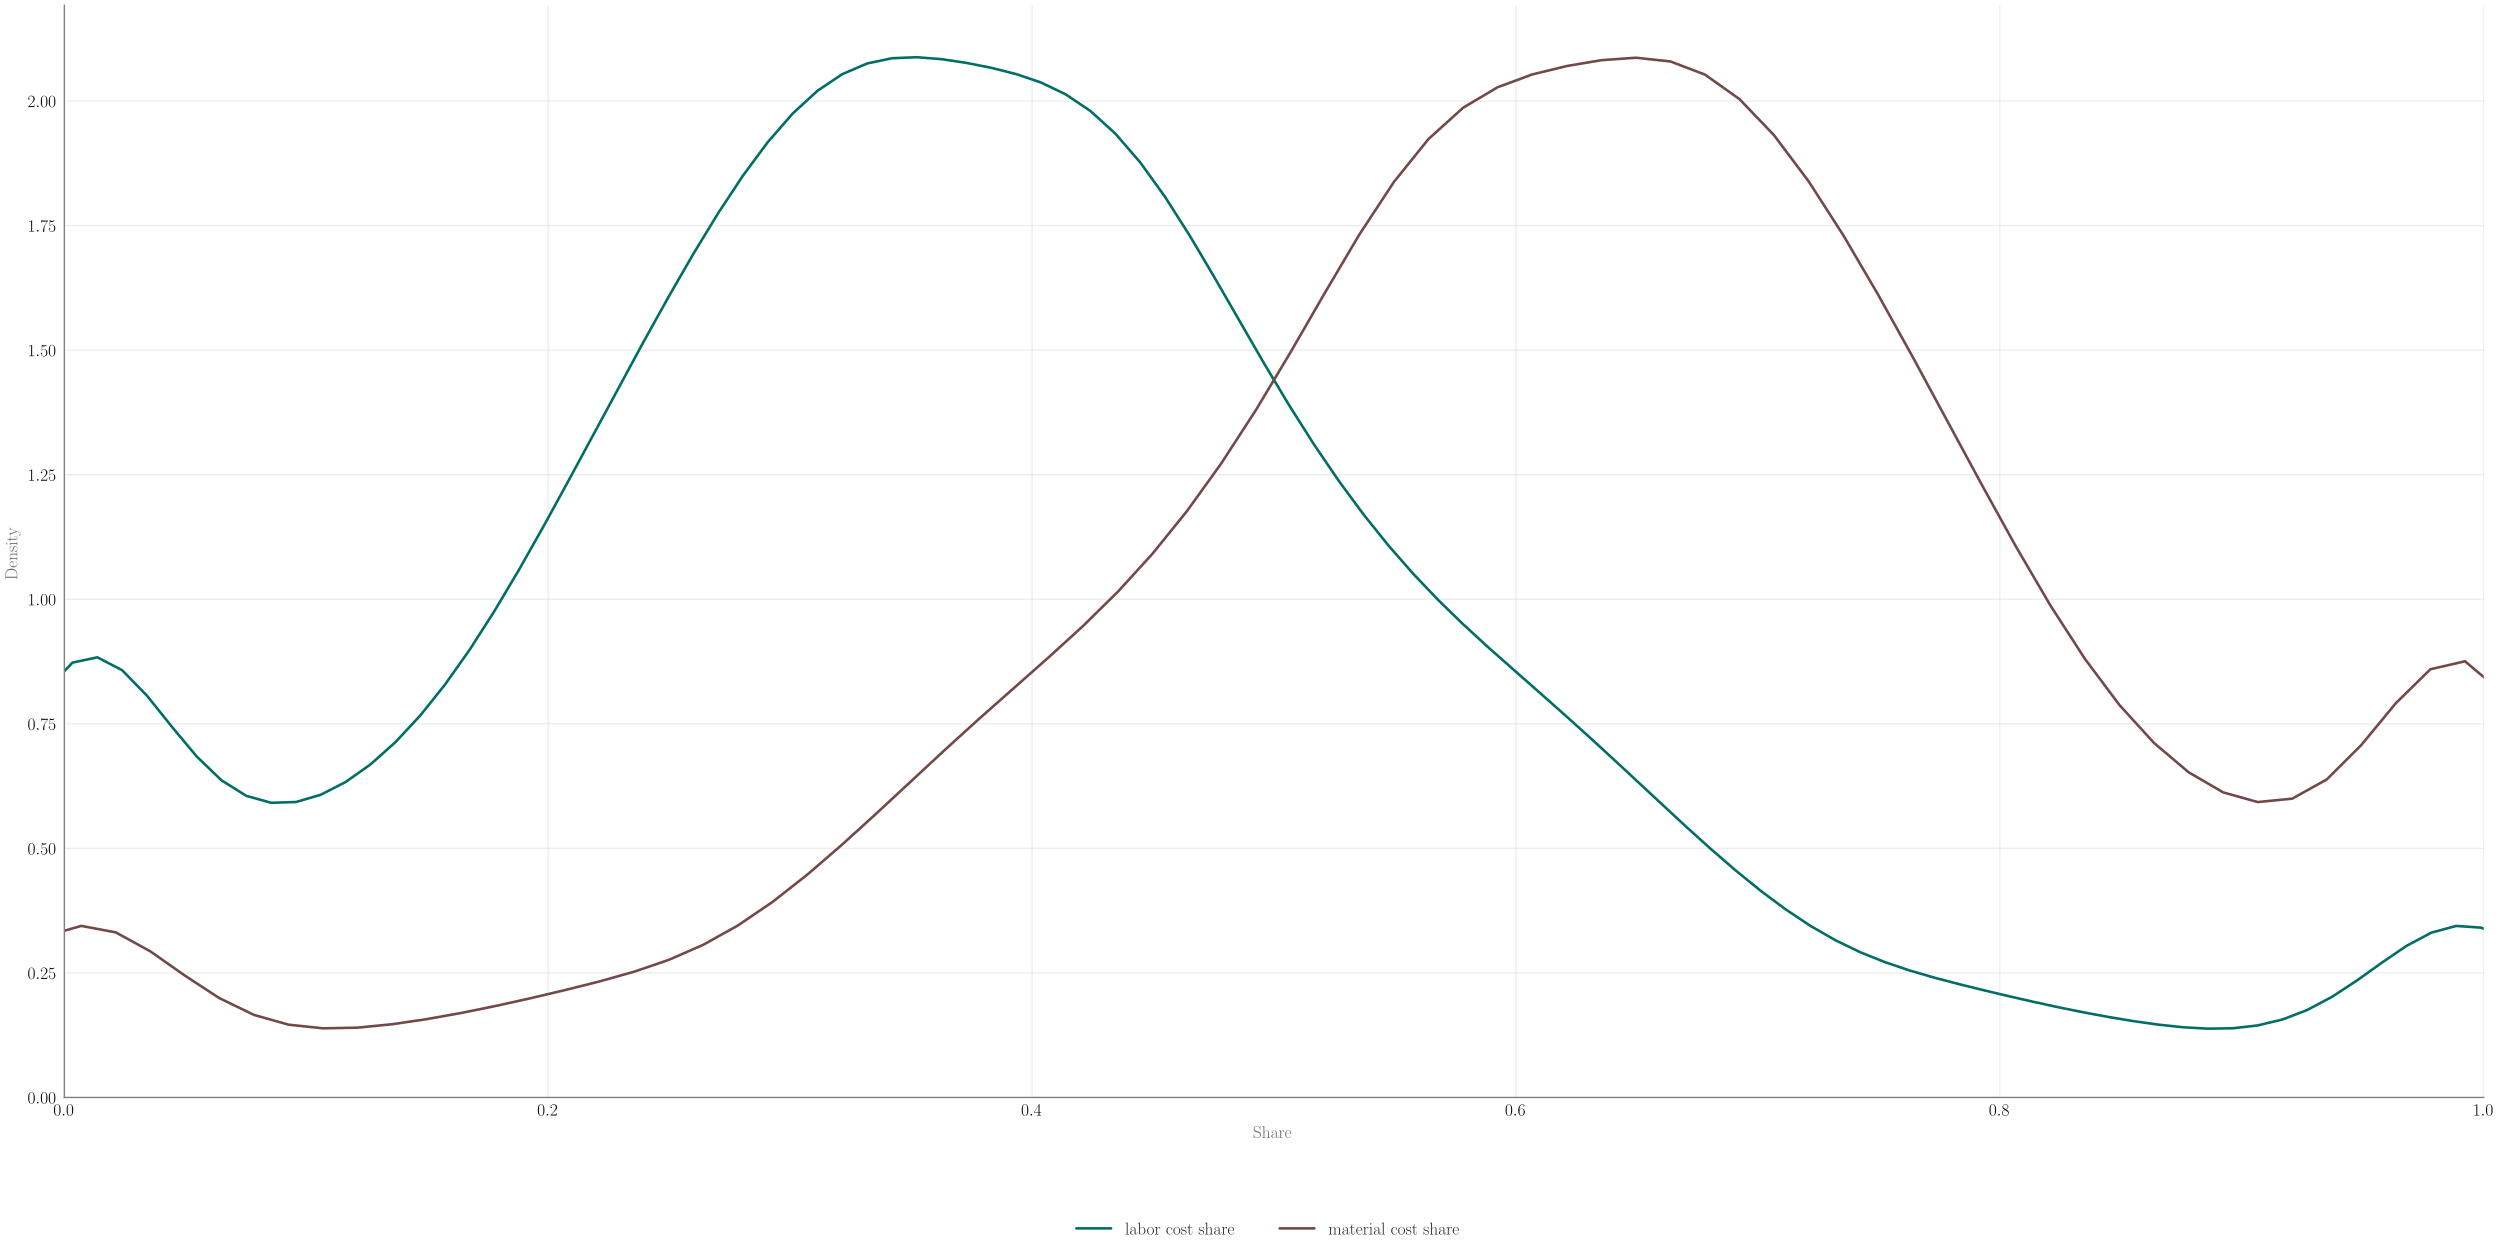
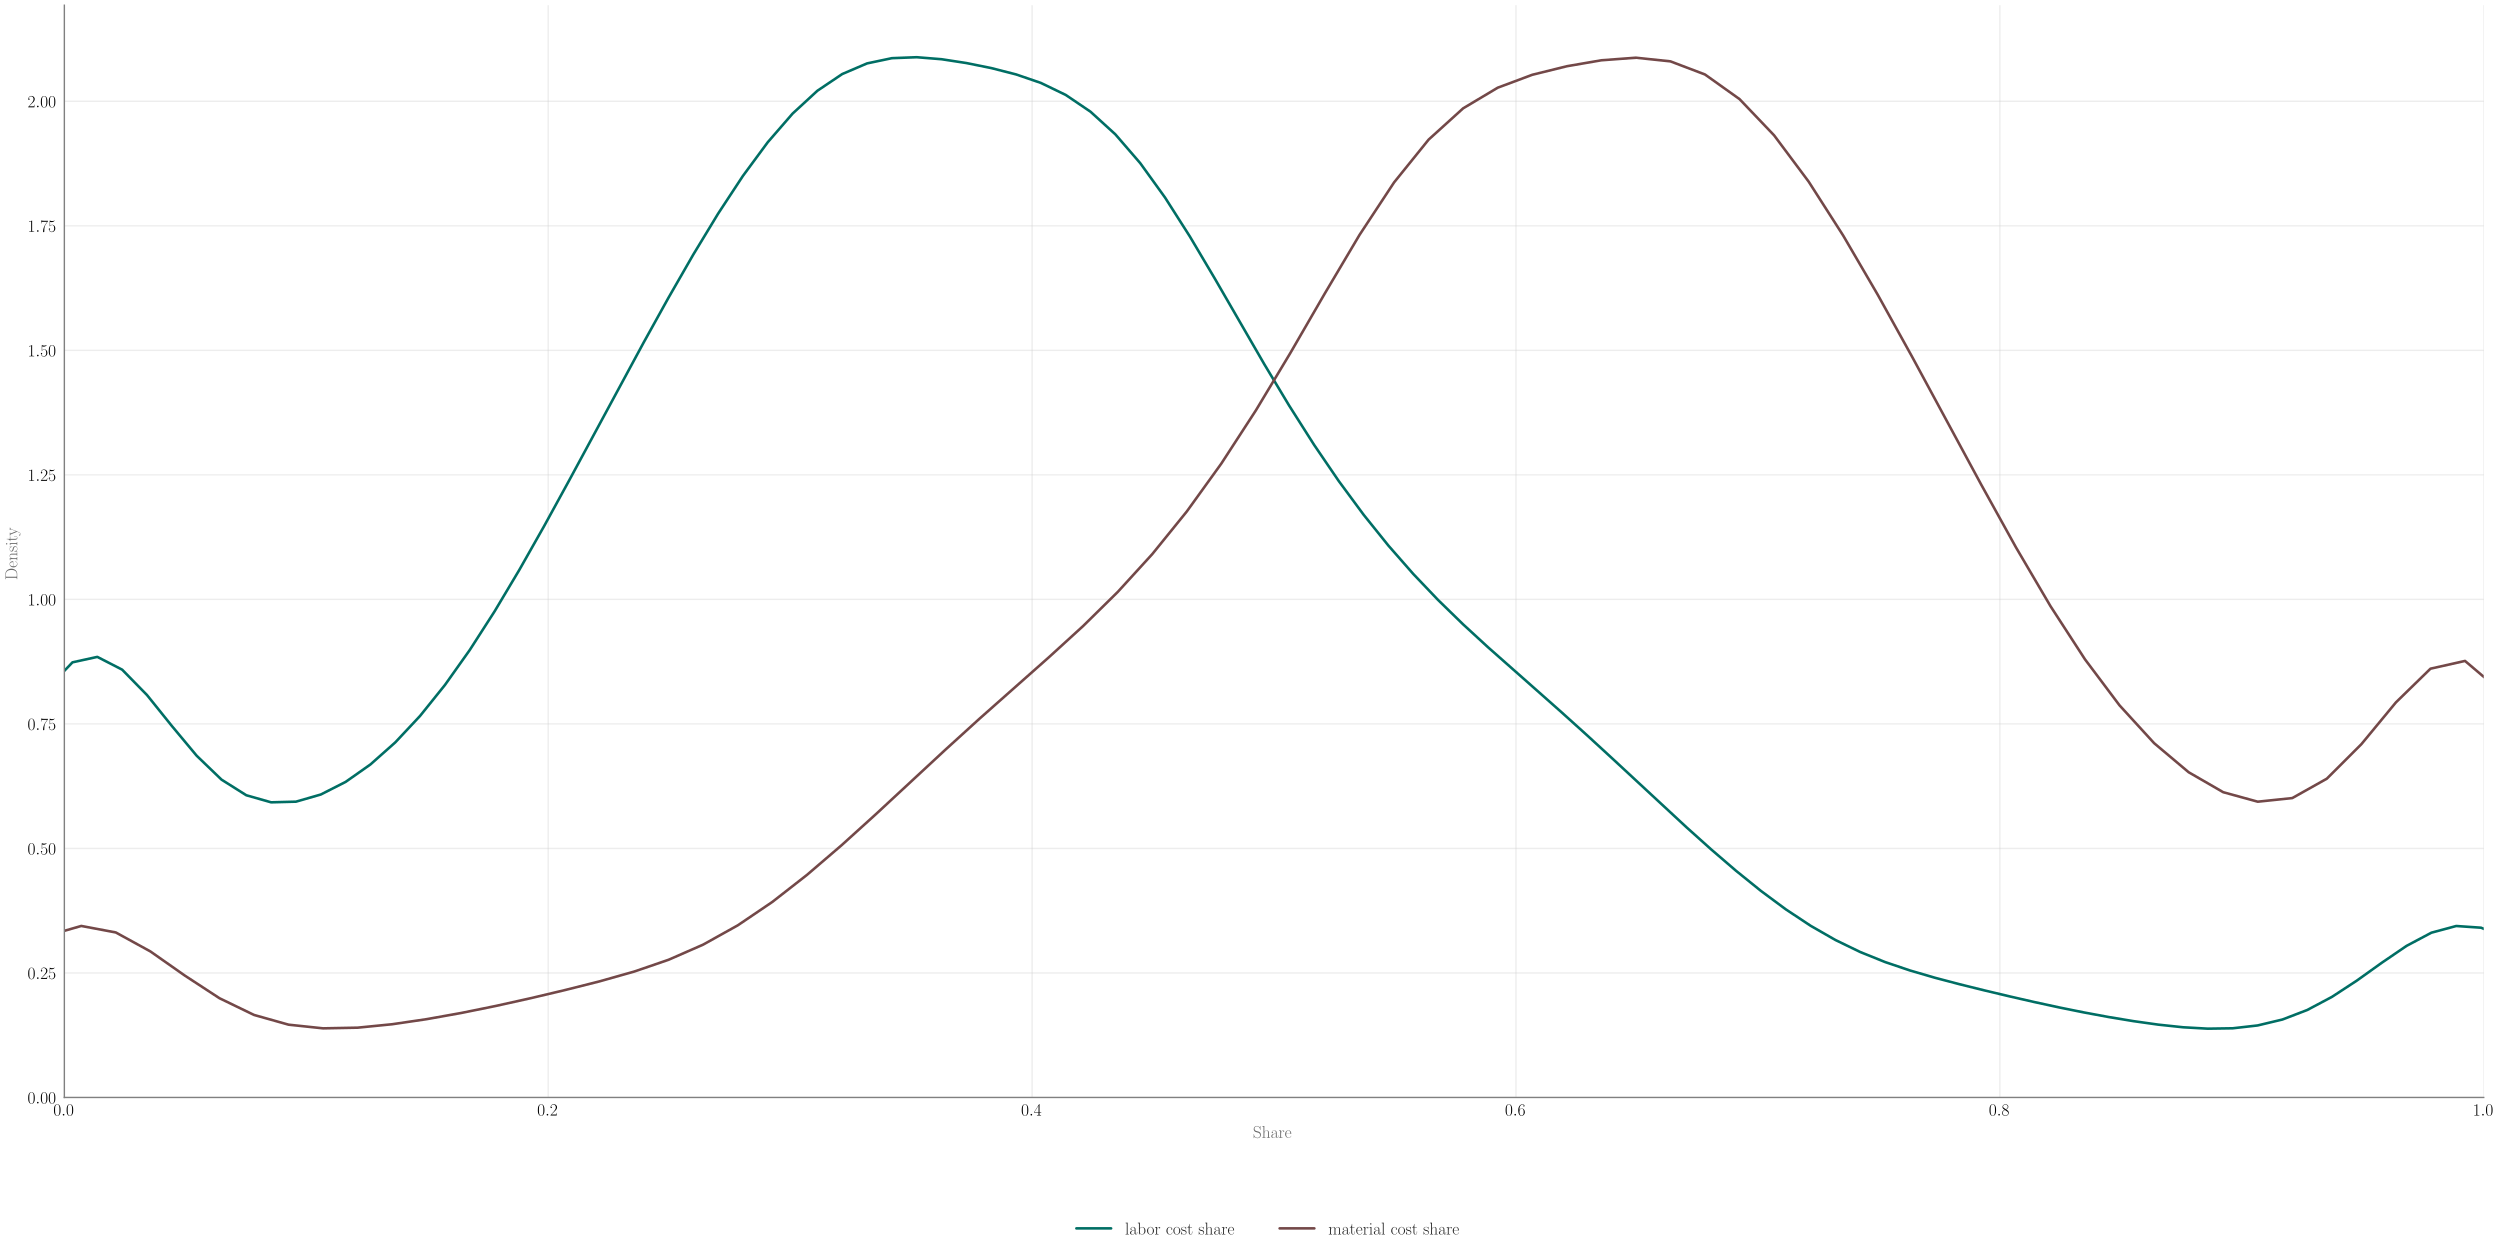
<svg xmlns="http://www.w3.org/2000/svg" xmlns:xlink="http://www.w3.org/1999/xlink" width="1440pt" height="720pt" viewBox="0 0 1440 720" version="1.1">
  <defs>
    <style type="text/css">*{stroke-linejoin: round; stroke-linecap: butt}</style>
  </defs>
  <g id="figure_1">
    <g id="patch_1">
      <path d="M 0 720  L 1440 720  L 1440 0  L 0 0  z " style="fill: #ffffff" />
    </g>
    <g id="axes_1">
      <g id="patch_2">
        <path d="M 37.067 632.14  L 1430.635 632.14  L 1430.635 3  L 37.067 3  z " style="fill: #ffffff" />
      </g>
      <g id="matplotlib.axis_1">
        <g id="xtick_1">
          <g id="line2d_1">
-             <path d="M 37.067 632.14  L 37.067 3  " clip-path="url(#p8e0244e858)" style="fill: none; stroke: #cccccc; stroke-opacity: 0.35; stroke-width: 0.8; stroke-linecap: round" />
+             <path d="M 37.067 632.14  L 37.067 3  " clip-path="url(#pdc63e8767b)" style="fill: none; stroke: #cccccc; stroke-opacity: 0.35; stroke-width: 0.8; stroke-linecap: round" />
          </g>
          <g id="text_1">
            <g transform="translate(30.70229 642.5588) scale(0.1 -0.1)">
              <defs>
                <path id="CMR17-30" d="M 2688 2025  C 2688 2416 2682 3080 2413 3591  C 2176 4039 1798 4198 1466 4198  C 1158 4198 768 4058 525 3597  C 269 3118 243 2524 243 2025  C 243 1661 250 1106 448 619  C 723 -39 1216 -128 1466 -128  C 1760 -128 2208 -7 2470 600  C 2662 1042 2688 1559 2688 2025  z M 1466 -26  C 1056 -26 813 325 723 812  C 653 1188 653 1738 653 2096  C 653 2588 653 2997 736 3387  C 858 3929 1216 4096 1466 4096  C 1728 4096 2067 3923 2189 3400  C 2272 3036 2278 2607 2278 2096  C 2278 1680 2278 1169 2202 792  C 2067 95 1690 -26 1466 -26  z " transform="scale(0.015625)" />
                <path id="CMMI12-3a" d="M 1178 307  C 1178 492 1024 619 870 619  C 685 619 557 466 557 313  C 557 128 710 0 864 0  C 1050 0 1178 153 1178 307  z " transform="scale(0.015625)" />
              </defs>
              <use xlink:href="#CMR17-30" transform="scale(0.996264)" />
              <use xlink:href="#CMMI12-3a" transform="translate(45.69048 0) scale(0.996264)" />
              <use xlink:href="#CMR17-30" transform="translate(72.78765 0) scale(0.996264)" />
            </g>
          </g>
        </g>
        <g id="xtick_2">
          <g id="line2d_2">
-             <path d="M 315.781 632.14  L 315.781 3  " clip-path="url(#p8e0244e858)" style="fill: none; stroke: #cccccc; stroke-opacity: 0.35; stroke-width: 0.8; stroke-linecap: round" />
+             <path d="M 315.781 632.14  L 315.781 3  " clip-path="url(#pdc63e8767b)" style="fill: none; stroke: #cccccc; stroke-opacity: 0.35; stroke-width: 0.8; stroke-linecap: round" />
          </g>
          <g id="text_2">
            <g transform="translate(309.4158 642.5588) scale(0.1 -0.1)">
              <defs>
                <path id="CMR17-32" d="M 2669 989  L 2554 989  C 2490 536 2438 459 2413 420  C 2381 369 1920 369 1830 369  L 602 369  C 832 619 1280 1072 1824 1597  C 2214 1967 2669 2402 2669 3035  C 2669 3790 2067 4224 1395 4224  C 691 4224 262 3604 262 3030  C 262 2780 448 2748 525 2748  C 589 2748 781 2787 781 3010  C 781 3207 614 3264 525 3264  C 486 3264 448 3258 422 3245  C 544 3790 915 4058 1306 4058  C 1862 4058 2227 3617 2227 3035  C 2227 2479 1901 2000 1536 1584  L 262 146  L 262 0  L 2515 0  L 2669 989  z " transform="scale(0.015625)" />
              </defs>
              <use xlink:href="#CMR17-30" transform="scale(0.996264)" />
              <use xlink:href="#CMMI12-3a" transform="translate(45.69048 0) scale(0.996264)" />
              <use xlink:href="#CMR17-32" transform="translate(72.78765 0) scale(0.996264)" />
            </g>
          </g>
        </g>
        <g id="xtick_3">
          <g id="line2d_3">
-             <path d="M 594.494 632.14  L 594.494 3  " clip-path="url(#p8e0244e858)" style="fill: none; stroke: #cccccc; stroke-opacity: 0.35; stroke-width: 0.8; stroke-linecap: round" />
+             <path d="M 594.494 632.14  L 594.494 3  " clip-path="url(#pdc63e8767b)" style="fill: none; stroke: #cccccc; stroke-opacity: 0.35; stroke-width: 0.8; stroke-linecap: round" />
          </g>
          <g id="text_3">
            <g transform="translate(588.1292 642.5588) scale(0.1 -0.1)">
              <defs>
                <path id="CMR17-34" d="M 2150 4122  C 2150 4256 2144 4256 2029 4256  L 128 1254  L 128 1088  L 1779 1088  L 1779 457  C 1779 224 1766 160 1318 160  L 1197 160  L 1197 0  C 1402 0 1747 0 1965 0  C 2182 0 2528 0 2733 0  L 2733 160  L 2611 160  C 2163 160 2150 224 2150 457  L 2150 1088  L 2803 1088  L 2803 1254  L 2150 1254  L 2150 4122  z M 1798 3703  L 1798 1254  L 256 1254  L 1798 3703  z " transform="scale(0.015625)" />
              </defs>
              <use xlink:href="#CMR17-30" transform="scale(0.996264)" />
              <use xlink:href="#CMMI12-3a" transform="translate(45.69048 0) scale(0.996264)" />
              <use xlink:href="#CMR17-34" transform="translate(72.78765 0) scale(0.996264)" />
            </g>
          </g>
        </g>
        <g id="xtick_4">
          <g id="line2d_4">
-             <path d="M 873.208 632.14  L 873.208 3  " clip-path="url(#p8e0244e858)" style="fill: none; stroke: #cccccc; stroke-opacity: 0.35; stroke-width: 0.8; stroke-linecap: round" />
+             <path d="M 873.208 632.14  L 873.208 3  " clip-path="url(#pdc63e8767b)" style="fill: none; stroke: #cccccc; stroke-opacity: 0.35; stroke-width: 0.8; stroke-linecap: round" />
          </g>
          <g id="text_4">
            <g transform="translate(866.8427 642.5588) scale(0.1 -0.1)">
              <defs>
                <path id="CMR17-36" d="M 678 2176  C 678 3690 1395 4032 1811 4032  C 1946 4032 2272 4009 2400 3776  C 2298 3776 2106 3776 2106 3553  C 2106 3381 2246 3323 2336 3323  C 2394 3323 2566 3348 2566 3560  C 2566 3954 2246 4179 1805 4179  C 1043 4179 243 3390 243 1984  C 243 253 966 -128 1478 -128  C 2099 -128 2688 427 2688 1283  C 2688 2081 2170 2662 1517 2662  C 1126 2662 838 2407 678 1960  L 678 2176  z M 1478 25  C 691 25 691 1200 691 1436  C 691 1896 909 2560 1504 2560  C 1613 2560 1926 2560 2138 2120  C 2253 1870 2253 1609 2253 1289  C 2253 944 2253 690 2118 434  C 1978 171 1773 25 1478 25  z " transform="scale(0.015625)" />
              </defs>
              <use xlink:href="#CMR17-30" transform="scale(0.996264)" />
              <use xlink:href="#CMMI12-3a" transform="translate(45.69048 0) scale(0.996264)" />
              <use xlink:href="#CMR17-36" transform="translate(72.78765 0) scale(0.996264)" />
            </g>
          </g>
        </g>
        <g id="xtick_5">
          <g id="line2d_5">
-             <path d="M 1151.921 632.14  L 1151.921 3  " clip-path="url(#p8e0244e858)" style="fill: none; stroke: #cccccc; stroke-opacity: 0.35; stroke-width: 0.8; stroke-linecap: round" />
+             <path d="M 1151.921 632.14  L 1151.921 3  " clip-path="url(#pdc63e8767b)" style="fill: none; stroke: #cccccc; stroke-opacity: 0.35; stroke-width: 0.8; stroke-linecap: round" />
          </g>
          <g id="text_5">
            <g transform="translate(1145.556 642.5588) scale(0.1 -0.1)">
              <defs>
                <path id="CMR17-38" d="M 1741 2264  C 2144 2467 2554 2773 2554 3263  C 2554 3841 1990 4179 1472 4179  C 890 4179 378 3759 378 3180  C 378 3021 416 2747 666 2505  C 730 2442 998 2251 1171 2130  C 883 1983 211 1634 211 934  C 211 279 838 -128 1459 -128  C 2144 -128 2720 362 2720 1010  C 2720 1590 2330 1857 2074 2029  L 1741 2264  z M 902 2822  C 851 2854 595 3051 595 3351  C 595 3739 998 4032 1459 4032  C 1965 4032 2336 3676 2336 3262  C 2336 2669 1670 2331 1638 2331  C 1632 2331 1626 2331 1574 2370  L 902 2822  z M 2080 1519  C 2176 1449 2483 1240 2483 851  C 2483 381 2010 25 1472 25  C 890 25 448 438 448 940  C 448 1443 838 1862 1280 2060  L 2080 1519  z " transform="scale(0.015625)" />
              </defs>
              <use xlink:href="#CMR17-30" transform="scale(0.996264)" />
              <use xlink:href="#CMMI12-3a" transform="translate(45.69048 0) scale(0.996264)" />
              <use xlink:href="#CMR17-38" transform="translate(72.78765 0) scale(0.996264)" />
            </g>
          </g>
        </g>
        <g id="xtick_6">
          <g id="line2d_6">
-             <path d="M 1430.635 632.14  L 1430.635 3  " clip-path="url(#p8e0244e858)" style="fill: none; stroke: #cccccc; stroke-opacity: 0.35; stroke-width: 0.8; stroke-linecap: round" />
+             <path d="M 1430.635 632.14  L 1430.635 3  " clip-path="url(#pdc63e8767b)" style="fill: none; stroke: #cccccc; stroke-opacity: 0.35; stroke-width: 0.8; stroke-linecap: round" />
          </g>
          <g id="text_6">
            <g transform="translate(1424.27 642.5588) scale(0.1 -0.1)">
              <defs>
                <path id="CMR17-31" d="M 1702 4058  C 1702 4192 1696 4192 1606 4192  C 1357 3916 979 3827 621 3827  C 602 3827 570 3827 563 3808  C 557 3795 557 3782 557 3648  C 755 3648 1088 3686 1344 3839  L 1344 461  C 1344 236 1331 160 781 160  L 589 160  L 589 0  C 896 0 1216 0 1523 0  C 1830 0 2150 0 2458 0  L 2458 160  L 2266 160  C 1715 160 1702 230 1702 458  L 1702 4058  z " transform="scale(0.015625)" />
              </defs>
              <use xlink:href="#CMR17-31" transform="scale(0.996264)" />
              <use xlink:href="#CMMI12-3a" transform="translate(45.69048 0) scale(0.996264)" />
              <use xlink:href="#CMR17-30" transform="translate(72.78765 0) scale(0.996264)" />
            </g>
          </g>
        </g>
        <g id="text_7">
          <g style="fill: #696969" transform="translate(721.6606 655.4145) scale(0.1 -0.1)">
            <defs>
              <path id="CMR17-53" d="M 2803 4290  C 2803 4404 2797 4411 2758 4411  C 2720 4411 2707 4385 2682 4328  L 2490 3907  C 2246 4257 1875 4416 1472 4416  C 819 4416 294 3901 294 3253  C 294 3056 339 2776 557 2510  C 794 2218 1018 2167 1530 2033  C 1722 1982 2042 1899 2106 1874  C 2470 1722 2662 1341 2662 985  C 2662 527 2336 38 1779 38  C 1094 38 454 419 410 1311  C 403 1413 397 1419 352 1419  C 301 1419 294 1413 294 1285  L 294 -1  C 294 -115 301 -122 339 -122  C 384 -122 397 -90 486 108  C 493 127 493 140 614 381  C 934 -39 1472 -128 1779 -128  C 2477 -128 2970 451 2970 1124  C 2970 1454 2848 1708 2778 1823  C 2509 2230 2221 2306 1914 2382  C 1869 2402 1856 2402 1498 2490  C 1152 2579 1005 2624 845 2796  C 666 2992 602 3196 602 3399  C 602 3812 934 4263 1478 4263  C 2157 4263 2579 3786 2675 2993  C 2694 2878 2701 2872 2746 2872  C 2803 2872 2803 2891 2803 2999  L 2803 4290  z " transform="scale(0.015625)" />
              <path id="CMR17-68" d="M 2656 1933  C 2656 2259 2592 2790 1837 2790  C 1312 2790 1056 2368 979 2157  L 973 2157  L 973 4396  L 211 4326  L 211 4160  C 589 4160 646 4122 646 3817  L 646 426  C 646 184 621 153 211 153  L 211 -13  C 365 0 646 0 813 0  C 979 0 1267 0 1421 -13  L 1421 153  C 1011 153 986 178 986 428  L 986 1658  C 986 2247 1344 2688 1792 2688  C 2266 2688 2317 2266 2317 1958  L 2317 428  C 2317 184 2291 153 1882 153  L 1882 -13  C 2035 0 2317 0 2483 0  C 2650 0 2938 0 3091 -13  L 3091 153  C 2682 153 2656 178 2656 428  L 2656 1933  z " transform="scale(0.015625)" />
              <path id="CMR17-61" d="M 2304 1653  C 2304 2072 2304 2294 2035 2543  C 1798 2752 1523 2816 1306 2816  C 800 2816 435 2407 435 1971  C 435 1728 627 1728 666 1728  C 749 1728 896 1778 896 1954  C 896 2112 774 2181 666 2181  C 640 2181 608 2174 589 2168  C 723 2592 1069 2714 1293 2714  C 1613 2714 1965 2429 1965 1885  L 1965 1600  C 1587 1600 1133 1549 774 1357  C 371 1133 256 813 256 570  C 256 77 832 -64 1171 -64  C 1523 -64 1850 139 1990 511  C 2003 233 2182 -18 2464 -18  C 2598 -18 2938 70 2938 567  L 2938 920  L 2822 920  L 2822 562  C 2822 178 2650 128 2566 128  C 2304 128 2304 458 2304 738  L 2304 1653  z M 1965 870  C 1965 317 1568 38 1216 38  C 896 38 646 275 646 570  C 646 761 730 1100 1101 1305  C 1408 1478 1760 1504 1965 1504  L 1965 870  z " transform="scale(0.015625)" />
              <path id="CMR17-72" d="M 960 1497  C 960 2112 1222 2688 1702 2688  C 1747 2688 1792 2682 1837 2662  C 1837 2662 1696 2617 1696 2452  C 1696 2298 1818 2234 1914 2234  C 1990 2234 2131 2279 2131 2458  C 2131 2663 1926 2790 1709 2790  C 1222 2790 1011 2317 947 2093  L 941 2093  L 941 2790  L 198 2720  L 198 2554  C 576 2554 634 2515 634 2208  L 634 428  C 634 184 608 153 198 153  L 198 -13  C 352 0 646 0 813 0  C 998 0 1325 0 1498 -13  L 1498 153  C 1037 153 960 153 960 440  L 960 1497  z " transform="scale(0.015625)" />
              <path id="CMR17-65" d="M 2438 1472  C 2464 1498 2464 1511 2464 1576  C 2464 2238 2118 2816 1389 2816  C 710 2816 173 2169 173 1383  C 173 551 781 -64 1459 -64  C 2176 -64 2458 607 2458 740  C 2458 784 2419 784 2406 784  C 2362 784 2355 771 2330 696  C 2189 265 1837 51 1504 51  C 1229 51 954 203 781 480  C 582 803 582 1176 582 1472  L 2438 1472  z M 589 1568  C 634 2505 1126 2714 1382 2714  C 1818 2714 2112 2297 2118 1568  L 589 1568  z " transform="scale(0.015625)" />
            </defs>
            <use xlink:href="#CMR17-53" transform="scale(0.996264)" />
            <use xlink:href="#CMR17-68" transform="translate(50.89537 0) scale(0.996264)" />
            <use xlink:href="#CMR17-61" transform="translate(101.7907 0) scale(0.996264)" />
            <use xlink:href="#CMR17-72" transform="translate(147.4812 0) scale(0.996264)" />
            <use xlink:href="#CMR17-65" transform="translate(182.762 0) scale(0.996264)" />
          </g>
        </g>
      </g>
      <g id="matplotlib.axis_2">
        <g id="ytick_1">
          <g id="line2d_7">
-             <path d="M 37.067 632.14  L 1430.635 632.14  " clip-path="url(#p8e0244e858)" style="fill: none; stroke: #cccccc; stroke-opacity: 0.35; stroke-width: 0.8; stroke-linecap: round" />
+             <path d="M 37.067 632.14  L 1430.635 632.14  " clip-path="url(#pdc63e8767b)" style="fill: none; stroke: #cccccc; stroke-opacity: 0.35; stroke-width: 0.8; stroke-linecap: round" />
          </g>
          <g id="text_8">
            <g transform="translate(15.85592 635.5996) scale(0.1 -0.1)">
              <use xlink:href="#CMR17-30" transform="scale(0.996264)" />
              <use xlink:href="#CMMI12-3a" transform="translate(45.69048 0) scale(0.996264)" />
              <use xlink:href="#CMR17-30" transform="translate(72.78765 0) scale(0.996264)" />
              <use xlink:href="#CMR17-30" transform="translate(118.4781 0) scale(0.996264)" />
            </g>
          </g>
        </g>
        <g id="ytick_2">
          <g id="line2d_8">
-             <path d="M 37.067 560.399  L 1430.635 560.399  " clip-path="url(#p8e0244e858)" style="fill: none; stroke: #cccccc; stroke-opacity: 0.35; stroke-width: 0.8; stroke-linecap: round" />
+             <path d="M 37.067 560.417  L 1430.635 560.417  " clip-path="url(#pdc63e8767b)" style="fill: none; stroke: #cccccc; stroke-opacity: 0.35; stroke-width: 0.8; stroke-linecap: round" />
          </g>
          <g id="text_9">
-             <g transform="translate(15.85592 563.8587) scale(0.1 -0.1)">
+             <g transform="translate(15.85592 563.8761) scale(0.1 -0.1)">
              <defs>
                <path id="CMR17-35" d="M 730 3692  C 794 3666 1056 3584 1325 3584  C 1920 3584 2246 3911 2432 4100  C 2432 4157 2432 4192 2394 4192  C 2387 4192 2374 4192 2323 4163  C 2099 4058 1837 3973 1517 3973  C 1325 3973 1037 3999 723 4139  C 653 4171 640 4171 634 4171  C 602 4171 595 4164 595 4037  L 595 2203  C 595 2089 595 2057 659 2057  C 691 2057 704 2070 736 2114  C 941 2401 1222 2522 1542 2522  C 1766 2522 2246 2382 2246 1289  C 2246 1085 2246 715 2054 421  C 1894 159 1645 25 1370 25  C 947 25 518 320 403 814  C 429 807 480 795 506 795  C 589 795 749 840 749 1038  C 749 1210 627 1280 506 1280  C 358 1280 262 1190 262 1011  C 262 454 704 -128 1382 -128  C 2042 -128 2669 440 2669 1264  C 2669 2030 2170 2624 1549 2624  C 1222 2624 947 2503 730 2274  L 730 3692  z " transform="scale(0.015625)" />
              </defs>
              <use xlink:href="#CMR17-30" transform="scale(0.996264)" />
              <use xlink:href="#CMMI12-3a" transform="translate(45.69048 0) scale(0.996264)" />
              <use xlink:href="#CMR17-32" transform="translate(72.78765 0) scale(0.996264)" />
              <use xlink:href="#CMR17-35" transform="translate(118.4781 0) scale(0.996264)" />
            </g>
          </g>
        </g>
        <g id="ytick_3">
          <g id="line2d_9">
-             <path d="M 37.067 488.659  L 1430.635 488.659  " clip-path="url(#p8e0244e858)" style="fill: none; stroke: #cccccc; stroke-opacity: 0.35; stroke-width: 0.8; stroke-linecap: round" />
+             <path d="M 37.067 488.693  L 1430.635 488.693  " clip-path="url(#pdc63e8767b)" style="fill: none; stroke: #cccccc; stroke-opacity: 0.35; stroke-width: 0.8; stroke-linecap: round" />
          </g>
          <g id="text_10">
-             <g transform="translate(15.85592 492.1179) scale(0.1 -0.1)">
+             <g transform="translate(15.85592 492.1527) scale(0.1 -0.1)">
              <use xlink:href="#CMR17-30" transform="scale(0.996264)" />
              <use xlink:href="#CMMI12-3a" transform="translate(45.69048 0) scale(0.996264)" />
              <use xlink:href="#CMR17-35" transform="translate(72.78765 0) scale(0.996264)" />
              <use xlink:href="#CMR17-30" transform="translate(118.4781 0) scale(0.996264)" />
            </g>
          </g>
        </g>
        <g id="ytick_4">
          <g id="line2d_10">
-             <path d="M 37.067 416.918  L 1430.635 416.918  " clip-path="url(#p8e0244e858)" style="fill: none; stroke: #cccccc; stroke-opacity: 0.35; stroke-width: 0.8; stroke-linecap: round" />
+             <path d="M 37.067 416.97  L 1430.635 416.97  " clip-path="url(#pdc63e8767b)" style="fill: none; stroke: #cccccc; stroke-opacity: 0.35; stroke-width: 0.8; stroke-linecap: round" />
          </g>
          <g id="text_11">
-             <g transform="translate(15.85592 420.377) scale(0.1 -0.1)">
+             <g transform="translate(15.85592 420.4292) scale(0.1 -0.1)">
              <defs>
                <path id="CMR17-37" d="M 2886 3941  L 2886 4081  L 1382 4081  C 634 4081 621 4165 595 4288  L 480 4288  L 294 3094  L 410 3094  C 429 3215 474 3540 550 3661  C 589 3712 1062 3712 1171 3712  L 2579 3712  L 1869 2661  C 1395 1954 1069 999 1069 165  C 1069 89 1069 -128 1299 -128  C 1530 -128 1530 89 1530 171  L 1530 465  C 1530 1508 1709 2196 2003 2636  L 2886 3941  z " transform="scale(0.015625)" />
              </defs>
              <use xlink:href="#CMR17-30" transform="scale(0.996264)" />
              <use xlink:href="#CMMI12-3a" transform="translate(45.69048 0) scale(0.996264)" />
              <use xlink:href="#CMR17-37" transform="translate(72.78765 0) scale(0.996264)" />
              <use xlink:href="#CMR17-35" transform="translate(118.4781 0) scale(0.996264)" />
            </g>
          </g>
        </g>
        <g id="ytick_5">
          <g id="line2d_11">
-             <path d="M 37.067 345.177  L 1430.635 345.177  " clip-path="url(#p8e0244e858)" style="fill: none; stroke: #cccccc; stroke-opacity: 0.35; stroke-width: 0.8; stroke-linecap: round" />
+             <path d="M 37.067 345.246  L 1430.635 345.246  " clip-path="url(#pdc63e8767b)" style="fill: none; stroke: #cccccc; stroke-opacity: 0.35; stroke-width: 0.8; stroke-linecap: round" />
          </g>
          <g id="text_12">
-             <g transform="translate(15.85592 348.6361) scale(0.1 -0.1)">
+             <g transform="translate(15.85592 348.7057) scale(0.1 -0.1)">
              <use xlink:href="#CMR17-31" transform="scale(0.996264)" />
              <use xlink:href="#CMMI12-3a" transform="translate(45.69048 0) scale(0.996264)" />
              <use xlink:href="#CMR17-30" transform="translate(72.78765 0) scale(0.996264)" />
              <use xlink:href="#CMR17-30" transform="translate(118.4781 0) scale(0.996264)" />
            </g>
          </g>
        </g>
        <g id="ytick_6">
          <g id="line2d_12">
-             <path d="M 37.067 273.436  L 1430.635 273.436  " clip-path="url(#p8e0244e858)" style="fill: none; stroke: #cccccc; stroke-opacity: 0.35; stroke-width: 0.8; stroke-linecap: round" />
+             <path d="M 37.067 273.523  L 1430.635 273.523  " clip-path="url(#pdc63e8767b)" style="fill: none; stroke: #cccccc; stroke-opacity: 0.35; stroke-width: 0.8; stroke-linecap: round" />
          </g>
          <g id="text_13">
-             <g transform="translate(15.85592 276.8953) scale(0.1 -0.1)">
+             <g transform="translate(15.85592 276.9822) scale(0.1 -0.1)">
              <use xlink:href="#CMR17-31" transform="scale(0.996264)" />
              <use xlink:href="#CMMI12-3a" transform="translate(45.69048 0) scale(0.996264)" />
              <use xlink:href="#CMR17-32" transform="translate(72.78765 0) scale(0.996264)" />
              <use xlink:href="#CMR17-35" transform="translate(118.4781 0) scale(0.996264)" />
            </g>
          </g>
        </g>
        <g id="ytick_7">
          <g id="line2d_13">
-             <path d="M 37.067 201.695  L 1430.635 201.695  " clip-path="url(#p8e0244e858)" style="fill: none; stroke: #cccccc; stroke-opacity: 0.35; stroke-width: 0.8; stroke-linecap: round" />
+             <path d="M 37.067 201.8  L 1430.635 201.8  " clip-path="url(#pdc63e8767b)" style="fill: none; stroke: #cccccc; stroke-opacity: 0.35; stroke-width: 0.8; stroke-linecap: round" />
          </g>
          <g id="text_14">
-             <g transform="translate(15.85592 205.1544) scale(0.1 -0.1)">
+             <g transform="translate(15.85592 205.2588) scale(0.1 -0.1)">
              <use xlink:href="#CMR17-31" transform="scale(0.996264)" />
              <use xlink:href="#CMMI12-3a" transform="translate(45.69048 0) scale(0.996264)" />
              <use xlink:href="#CMR17-35" transform="translate(72.78765 0) scale(0.996264)" />
              <use xlink:href="#CMR17-30" transform="translate(118.4781 0) scale(0.996264)" />
            </g>
          </g>
        </g>
        <g id="ytick_8">
          <g id="line2d_14">
-             <path d="M 37.067 129.954  L 1430.635 129.954  " clip-path="url(#p8e0244e858)" style="fill: none; stroke: #cccccc; stroke-opacity: 0.35; stroke-width: 0.8; stroke-linecap: round" />
+             <path d="M 37.067 130.076  L 1430.635 130.076  " clip-path="url(#pdc63e8767b)" style="fill: none; stroke: #cccccc; stroke-opacity: 0.35; stroke-width: 0.8; stroke-linecap: round" />
          </g>
          <g id="text_15">
-             <g transform="translate(15.85592 133.4135) scale(0.1 -0.1)">
+             <g transform="translate(15.85592 133.5353) scale(0.1 -0.1)">
              <use xlink:href="#CMR17-31" transform="scale(0.996264)" />
              <use xlink:href="#CMMI12-3a" transform="translate(45.69048 0) scale(0.996264)" />
              <use xlink:href="#CMR17-37" transform="translate(72.78765 0) scale(0.996264)" />
              <use xlink:href="#CMR17-35" transform="translate(118.4781 0) scale(0.996264)" />
            </g>
          </g>
        </g>
        <g id="ytick_9">
          <g id="line2d_15">
-             <path d="M 37.067 58.213  L 1430.635 58.213  " clip-path="url(#p8e0244e858)" style="fill: none; stroke: #cccccc; stroke-opacity: 0.35; stroke-width: 0.8; stroke-linecap: round" />
+             <path d="M 37.067 58.353  L 1430.635 58.353  " clip-path="url(#pdc63e8767b)" style="fill: none; stroke: #cccccc; stroke-opacity: 0.35; stroke-width: 0.8; stroke-linecap: round" />
          </g>
          <g id="text_16">
-             <g transform="translate(15.85592 61.67268) scale(0.1 -0.1)">
+             <g transform="translate(15.85592 61.81183) scale(0.1 -0.1)">
              <use xlink:href="#CMR17-32" transform="scale(0.996264)" />
              <use xlink:href="#CMMI12-3a" transform="translate(45.69048 0) scale(0.996264)" />
              <use xlink:href="#CMR17-30" transform="translate(72.78765 0) scale(0.996264)" />
              <use xlink:href="#CMR17-30" transform="translate(118.4781 0) scale(0.996264)" />
            </g>
          </g>
        </g>
        <g id="text_17">
          <g style="fill: #696969" transform="translate(9.918738 334.1332) rotate(-90) scale(0.1 -0.1)">
            <defs>
              <path id="CMR17-44" d="M 333 4352  L 333 4186  C 774 4186 845 4186 845 3900  L 845 452  C 845 166 774 166 333 166  L 333 0  L 2368 0  C 3398 0 4224 943 4224 2141  C 4224 3346 3411 4352 2368 4352  L 333 4352  z M 1523 166  C 1267 166 1254 197 1254 414  L 1254 3938  C 1254 4155 1267 4186 1523 4186  L 2240 4186  C 2771 4186 3750 3874 3750 2141  C 3750 1242 3488 879 3366 707  C 3213 510 2848 166 2240 166  L 1523 166  z " transform="scale(0.015625)" />
              <path id="CMR17-6e" d="M 2656 1933  C 2656 2259 2592 2790 1837 2790  C 1331 2790 1069 2400 973 2144  L 966 2144  L 966 2790  L 211 2720  L 211 2554  C 589 2554 646 2515 646 2208  L 646 428  C 646 184 621 153 211 153  L 211 -13  C 365 0 646 0 813 0  C 979 0 1267 0 1421 -13  L 1421 153  C 1011 153 986 178 986 428  L 986 1658  C 986 2247 1344 2688 1792 2688  C 2266 2688 2317 2266 2317 1958  L 2317 428  C 2317 184 2291 153 1882 153  L 1882 -13  C 2035 0 2317 0 2483 0  C 2650 0 2938 0 3091 -13  L 3091 153  C 2682 153 2656 178 2656 428  L 2656 1933  z " transform="scale(0.015625)" />
              <path id="CMR17-73" d="M 1978 2697  C 1978 2813 1971 2819 1933 2819  C 1907 2819 1901 2813 1824 2717  C 1805 2691 1747 2626 1728 2601  C 1523 2819 1235 2819 1126 2819  C 416 2819 160 2447 160 2076  C 160 1498 813 1365 998 1325  C 1402 1243 1542 1217 1677 1101  C 1760 1025 1901 884 1901 654  C 1901 384 1747 38 1158 38  C 602 38 403 460 288 1021  C 269 1110 269 1117 218 1117  C 166 1117 160 1110 160 983  L 160 63  C 160 -51 166 -58 205 -58  C 237 -58 243 -51 275 0  C 314 57 410 211 448 276  C 576 103 800 -64 1158 -64  C 1792 -64 2131 283 2131 784  C 2131 1112 1958 1285 1875 1362  C 1683 1561 1459 1606 1190 1657  C 838 1735 390 1825 390 2217  C 390 2383 480 2737 1126 2737  C 1811 2737 1850 2094 1862 1888  C 1869 1856 1901 1849 1920 1849  C 1978 1849 1978 1869 1978 1978  L 1978 2697  z " transform="scale(0.015625)" />
              <path id="CMR17-69" d="M 992 3909  C 992 4049 877 4170 730 4170  C 589 4170 467 4056 467 3909  C 467 3769 582 3648 730 3648  C 870 3648 992 3763 992 3909  z M 243 2706  L 243 2541  C 602 2541 653 2502 653 2197  L 653 427  C 653 184 627 153 218 153  L 218 -13  C 371 0 646 0 806 0  C 960 0 1222 0 1370 -13  L 1370 153  C 992 153 979 191 979 420  L 979 2776  L 243 2706  z " transform="scale(0.015625)" />
              <path id="CMR17-74" d="M 966 2560  L 1862 2560  L 1862 2725  L 966 2725  L 966 3904  L 851 3904  C 838 3245 614 2668 70 2668  L 70 2560  L 627 2560  L 627 771  C 627 650 627 -64 1370 -64  C 1747 -64 1965 306 1965 777  L 1965 1140  L 1850 1140  L 1850 783  C 1850 344 1677 51 1408 51  C 1222 51 966 178 966 758  L 966 2560  z " transform="scale(0.015625)" />
              <path id="CMR17-79" d="M 2496 2197  C 2656 2586 2944 2586 3034 2586  L 3034 2752  C 2912 2752 2752 2752 2630 2752  C 2496 2752 2285 2752 2157 2758  L 2157 2592  C 2400 2573 2406 2394 2406 2343  C 2406 2280 2394 2248 2362 2171  L 1664 449  L 902 2306  C 870 2382 870 2426 870 2433  C 870 2573 1018 2586 1171 2586  L 1171 2758  C 1018 2752 742 2752 582 2752  C 410 2752 205 2752 64 2758  L 64 2586  C 410 2586 448 2554 531 2350  L 1485 15  C 1197 -738 1030 -1178 627 -1178  C 557 -1178 397 -1159 282 -1044  C 429 -1031 493 -942 493 -833  C 493 -725 416 -629 288 -629  C 147 -629 77 -725 77 -840  C 77 -1095 339 -1280 627 -1280  C 998 -1280 1229 -922 1357 -604  L 2496 2197  z " transform="scale(0.015625)" />
            </defs>
            <use xlink:href="#CMR17-44" transform="scale(0.996264)" />
            <use xlink:href="#CMR17-65" transform="translate(70.39356 0) scale(0.996264)" />
            <use xlink:href="#CMR17-6e" transform="translate(110.8792 0) scale(0.996264)" />
            <use xlink:href="#CMR17-73" transform="translate(161.7746 0) scale(0.996264)" />
            <use xlink:href="#CMR17-69" transform="translate(197.5759 0) scale(0.996264)" />
            <use xlink:href="#CMR17-74" transform="translate(222.447 0) scale(0.996264)" />
            <use xlink:href="#CMR17-79" transform="translate(255.1253 0) scale(0.996264)" />
          </g>
        </g>
      </g>
      <g id="line2d_16">
-         <path d="M -1 455.258  L 13.174 422.197  L 27.476 396.519  L 41.778 381.653  L 56.08 378.618  L 70.382 386.063  L 84.684 400.751  L 98.987 418.585  L 113.289 435.737  L 127.591 449.47  L 141.893 458.425  L 156.195 462.416  L 170.497 461.954  L 184.799 457.757  L 199.102 450.419  L 213.404 440.296  L 227.706 427.538  L 242.008 412.197  L 256.31 394.337  L 270.612 374.105  L 284.914 351.77  L 299.217 327.708  L 313.519 302.369  L 327.821 276.215  L 370.727 196.809  L 385.029 171.096  L 399.332 146.298  L 413.634 122.827  L 427.936 101.172  L 442.238 81.868  L 456.54 65.441  L 470.842 52.313  L 485.144 42.712  L 499.447 36.581  L 513.749 33.543  L 528.051 32.959  L 542.353 34.073  L 556.655 36.226  L 570.957 39.064  L 585.26 42.662  L 599.562 47.508  L 613.864 54.356  L 628.166 63.994  L 642.468 76.997  L 656.77 93.555  L 671.072 113.404  L 685.375 135.877  L 699.677 160.052  L 728.281 209.647  L 742.583 233.496  L 756.885 256.043  L 771.187 277.056  L 785.49 296.458  L 799.792 314.271  L 814.094 330.594  L 828.396 345.595  L 842.698 359.514  L 857 372.653  L 885.605 397.889  L 899.907 410.533  L 914.209 423.406  L 928.511 436.529  L 971.417 476.375  L 985.72 489.26  L 1000.022 501.62  L 1014.324 513.235  L 1028.626 523.884  L 1042.928 533.374  L 1057.23 541.581  L 1071.532 548.498  L 1085.835 554.246  L 1100.137 559.055  L 1114.439 563.205  L 1128.741 566.953  L 1143.043 570.482  L 1157.345 573.877  L 1171.648 577.144  L 1185.95 580.246  L 1200.252 583.141  L 1214.554 585.794  L 1228.856 588.164  L 1243.158 590.179  L 1257.46 591.701  L 1271.763 592.507  L 1286.065 592.285  L 1300.367 590.657  L 1314.669 587.241  L 1328.971 581.75  L 1343.273 574.145  L 1357.575 564.786  L 1371.878 554.549  L 1386.18 544.799  L 1400.482 537.198  L 1414.784 533.341  L 1429.086 534.321  L 1441 539.38  L 1441 539.38  " clip-path="url(#p8e0244e858)" style="fill: none; stroke: #006e64; stroke-width: 1.5; stroke-linecap: round" />
+         <path d="M -1 455.232  L 13.149 422.193  L 27.451 396.452  L 41.754 381.501  L 56.056 378.37  L 70.359 385.721  L 84.661 400.335  L 98.964 418.128  L 113.266 435.279  L 127.568 449.047  L 141.871 458.066  L 156.173 462.137  L 170.476 461.759  L 184.778 457.641  L 199.08 450.373  L 213.383 440.312  L 227.685 427.612  L 241.988 412.33  L 256.29 394.535  L 270.593 374.378  L 284.895 352.124  L 299.197 328.146  L 313.5 302.882  L 327.802 276.784  L 370.71 197.348  L 385.012 171.559  L 399.314 146.664  L 413.617 123.085  L 427.919 101.325  L 442.222 81.93  L 456.524 65.434  L 470.826 52.263  L 485.129 42.646  L 499.431 36.521  L 513.734 33.508  L 528.036 32.959  L 542.339 34.115  L 556.641 36.315  L 570.943 39.206  L 585.246 42.862  L 599.548 47.769  L 613.851 54.675  L 628.153 64.36  L 642.456 77.393  L 656.758 93.957  L 671.06 113.788  L 685.363 136.224  L 699.665 160.351  L 728.27 209.848  L 742.573 233.656  L 756.875 256.17  L 771.177 277.157  L 785.48 296.538  L 799.782 314.336  L 814.085 330.647  L 828.387 345.644  L 842.689 359.566  L 856.992 372.716  L 885.597 397.996  L 899.899 410.669  L 914.202 423.569  L 928.504 436.711  L 971.411 476.504  L 985.714 489.333  L 1000.016 501.627  L 1014.319 513.18  L 1028.621 523.782  L 1042.923 533.245  L 1057.226 541.448  L 1071.528 548.378  L 1085.831 554.15  L 1100.133 558.987  L 1114.435 563.162  L 1128.738 566.931  L 1143.04 570.475  L 1157.343 573.879  L 1171.645 577.15  L 1185.948 580.254  L 1200.25 583.15  L 1214.552 585.803  L 1228.855 588.174  L 1243.157 590.188  L 1257.46 591.709  L 1271.762 592.514  L 1286.065 592.291  L 1300.367 590.663  L 1314.669 587.246  L 1328.972 581.757  L 1343.274 574.154  L 1357.577 564.8  L 1371.879 554.568  L 1386.182 544.824  L 1400.484 537.23  L 1414.786 533.377  L 1429.089 534.358  L 1441 539.414  L 1441 539.414  " clip-path="url(#pdc63e8767b)" style="fill: none; stroke: #006e64; stroke-width: 1.5; stroke-linecap: round" />
      </g>
      <g id="line2d_17">
-         <path d="M -1 561.166  L 7.021 553.403  L 26.92 539.046  L 46.818 533.309  L 66.717 537.065  L 86.616 547.996  L 106.514 561.955  L 126.413 574.965  L 146.312 584.6  L 166.21 590.206  L 186.109 592.32  L 206.007 591.929  L 225.906 589.952  L 245.805 587.018  L 265.703 583.456  L 285.602 579.414  L 305.501 574.994  L 325.399 570.297  L 345.298 565.304  L 365.197 559.717  L 385.095 552.93  L 404.994 544.237  L 424.893 533.157  L 444.791 519.642  L 464.69 504.041  L 484.589 486.909  L 504.487 468.828  L 544.285 431.889  L 564.183 413.827  L 603.981 378.658  L 623.879 360.523  L 643.778 340.937  L 663.677 319.125  L 683.575 294.537  L 703.474 266.894  L 723.373 236.224  L 743.271 203.04  L 763.17 168.595  L 783.069 134.963  L 802.967 104.694  L 822.866 80.028  L 842.764 62.041  L 862.663 50.234  L 882.562 42.88  L 902.46 38.035  L 922.359 34.67  L 942.258 33.245  L 962.156 35.393  L 982.055 42.969  L 1001.954 57.119  L 1021.852 77.894  L 1041.751 104.42  L 1061.65 135.351  L 1081.548 169.303  L 1101.447 205.113  L 1141.244 278.738  L 1161.143 314.754  L 1181.042 348.756  L 1200.94 379.543  L 1220.839 406.141  L 1240.738 427.978  L 1260.636 444.816  L 1280.535 456.409  L 1300.434 461.988  L 1320.332 460.02  L 1340.231 448.939  L 1360.13 429.107  L 1380.028 404.995  L 1399.927 385.491  L 1419.825 380.886  L 1439.724 397.668  L 1441 400.038  L 1441 400.038  " clip-path="url(#p8e0244e858)" style="fill: none; stroke: #734848; stroke-width: 1.5; stroke-linecap: round" />
+         <path d="M -1 561.187  L 7.026 553.424  L 26.925 539.077  L 46.824 533.346  L 66.723 537.1  L 86.622 548.025  L 106.521 561.975  L 126.42 574.978  L 146.319 584.609  L 166.218 590.213  L 186.117 592.327  L 206.016 591.936  L 225.914 589.96  L 245.813 587.026  L 265.712 583.464  L 285.611 579.42  L 305.51 574.996  L 325.409 570.286  L 345.308 565.271  L 365.207 559.651  L 385.106 552.826  L 405.005 544.106  L 424.904 533.028  L 444.803 519.554  L 464.702 504.03  L 484.601 486.986  L 504.5 468.975  L 544.297 432.06  L 564.196 413.965  L 603.994 378.725  L 623.893 360.572  L 643.792 340.983  L 663.691 319.18  L 683.59 294.613  L 703.489 267.001  L 723.388 236.373  L 743.287 203.246  L 763.186 168.869  L 783.085 135.304  L 802.983 105.08  L 822.882 80.419  L 842.781 62.393  L 862.68 50.515  L 882.579 43.078  L 902.478 38.155  L 922.377 34.721  L 942.276 33.239  L 962.175 35.345  L 982.074 42.907  L 1001.973 57.088  L 1021.872 77.943  L 1041.771 104.593  L 1061.67 135.67  L 1081.568 169.761  L 1101.467 205.672  L 1141.265 279.303  L 1161.164 315.234  L 1181.063 349.124  L 1200.962 379.798  L 1220.861 406.299  L 1240.76 428.051  L 1260.659 444.806  L 1280.558 456.305  L 1300.457 461.774  L 1320.356 459.691  L 1340.255 448.518  L 1360.154 428.648  L 1380.052 404.571  L 1399.951 385.167  L 1419.85 380.693  L 1439.749 397.596  L 1441 399.925  L 1441 399.925  " clip-path="url(#pdc63e8767b)" style="fill: none; stroke: #734848; stroke-width: 1.5; stroke-linecap: round" />
      </g>
      <g id="patch_3">
        <path d="M 37.067 632.14  L 37.067 3  " style="fill: none; stroke: #808080; stroke-width: 0.8; stroke-linejoin: miter; stroke-linecap: square" />
      </g>
      <g id="patch_4">
        <path d="M 37.067 632.14  L 1430.635 632.14  " style="fill: none; stroke: #808080; stroke-width: 0.8; stroke-linejoin: miter; stroke-linecap: square" />
      </g>
      <g id="legend_1">
        <g id="patch_5">
          <path d="M 617.996 716.992  L 849.706 716.992  Q 851.706 716.992 851.706 714.992  L 851.706 702.054  Q 851.706 700.054 849.706 700.054  L 617.996 700.054  Q 615.996 700.054 615.996 702.054  L 615.996 714.992  Q 615.996 716.992 617.996 716.992  z " style="fill: #ffffff; opacity: 0.8" />
        </g>
        <g id="line2d_18">
          <path d="M 619.996 707.554  L 629.996 707.554  L 639.996 707.554  " style="fill: none; stroke: #006e64; stroke-width: 1.5; stroke-linecap: round" />
        </g>
        <g id="text_18">
          <g style="fill: #262626" transform="translate(647.9965 711.0544) scale(0.1 -0.1)">
            <defs>
              <path id="CMR17-6c" d="M 979 4396  L 218 4326  L 218 4160  C 595 4160 653 4122 653 3817  L 653 426  C 653 184 627 153 218 153  L 218 -13  C 371 0 653 0 813 0  C 979 0 1261 0 1414 -13  L 1414 153  C 1005 153 979 178 979 426  L 979 4396  z " transform="scale(0.015625)" />
              <path id="CMR17-62" d="M 960 4396  L 198 4326  L 198 4160  C 576 4160 634 4122 634 3817  L 634 -13  L 749 -13  L 934 441  C 1120 141 1395 -64 1766 -64  C 2406 -64 3053 500 3053 1370  C 3053 2188 2477 2790 1830 2790  C 1434 2790 1152 2579 960 2330  L 960 4396  z M 973 2004  C 973 2118 973 2138 1062 2272  C 1312 2657 1670 2688 1792 2688  C 1984 2688 2643 2585 2643 1376  C 2643 108 1888 38 1734 38  C 1536 38 1248 114 1043 486  C 973 608 973 621 973 735  L 973 2004  z " transform="scale(0.015625)" />
              <path id="CMR17-6f" d="M 2758 1356  C 2758 2176 2163 2816 1466 2816  C 768 2816 173 2176 173 1356  C 173 551 768 -64 1466 -64  C 2163 -64 2758 551 2758 1356  z M 1466 51  C 1165 51 909 230 762 480  C 602 767 582 1126 582 1408  C 582 1677 595 2010 762 2298  C 890 2509 1139 2714 1466 2714  C 1754 2714 1997 2554 2150 2330  C 2349 2029 2349 1607 2349 1408  C 2349 1158 2336 775 2163 467  C 1984 173 1709 51 1466 51  z " transform="scale(0.015625)" />
              <path id="CMR17-63" d="M 2234 2240  C 2112 2240 1933 2240 1933 2017  C 1933 1838 2080 1787 2163 1787  C 2208 1787 2394 1807 2394 2024  C 2394 2467 1958 2803 1466 2803  C 787 2803 211 2178 211 1363  C 211 516 813 -64 1466 -64  C 2259 -64 2458 677 2458 748  C 2458 774 2451 793 2406 793  C 2362 793 2355 787 2330 703  C 2163 180 1798 51 1523 51  C 1114 51 621 427 621 1369  C 621 2338 1094 2688 1472 2688  C 1722 2688 2093 2573 2234 2240  z " transform="scale(0.015625)" />
            </defs>
            <use xlink:href="#CMR17-6c" transform="scale(0.996264)" />
            <use xlink:href="#CMR17-61" transform="translate(24.87106 0) scale(0.996264)" />
            <use xlink:href="#CMR17-62" transform="translate(70.56154 0) scale(0.996264)" />
            <use xlink:href="#CMR17-6f" transform="translate(124.0593 0) scale(0.996264)" />
            <use xlink:href="#CMR17-72" transform="translate(169.7498 0) scale(0.996264)" />
            <use xlink:href="#CMR17-63" transform="translate(235.1066 0) scale(0.996264)" />
            <use xlink:href="#CMR17-6f" transform="translate(275.5922 0) scale(0.996264)" />
            <use xlink:href="#CMR17-73" transform="translate(321.2827 0) scale(0.996264)" />
            <use xlink:href="#CMR17-74" transform="translate(357.084 0) scale(0.996264)" />
            <use xlink:href="#CMR17-73" transform="translate(422.4408 0) scale(0.996264)" />
            <use xlink:href="#CMR17-68" transform="translate(458.2421 0) scale(0.996264)" />
            <use xlink:href="#CMR17-61" transform="translate(509.1375 0) scale(0.996264)" />
            <use xlink:href="#CMR17-72" transform="translate(554.8279 0) scale(0.996264)" />
            <use xlink:href="#CMR17-65" transform="translate(590.1087 0) scale(0.996264)" />
          </g>
        </g>
        <g id="line2d_19">
          <path d="M 737.071 707.554  L 747.071 707.554  L 757.071 707.554  " style="fill: none; stroke: #734848; stroke-width: 1.5; stroke-linecap: round" />
        </g>
        <g id="text_19">
          <g style="fill: #262626" transform="translate(765.0709 711.0544) scale(0.1 -0.1)">
            <defs>
              <path id="CMR17-6d" d="M 4326 1933  C 4326 2252 4269 2790 3507 2790  C 3072 2790 2771 2496 2656 2151  L 2650 2151  C 2573 2676 2195 2790 1837 2790  C 1331 2790 1069 2400 973 2144  L 966 2144  L 966 2790  L 211 2720  L 211 2554  C 589 2554 646 2515 646 2208  L 646 428  C 646 184 621 153 211 153  L 211 -13  C 365 0 646 0 813 0  C 979 0 1267 0 1421 -13  L 1421 153  C 1011 153 986 178 986 428  L 986 1658  C 986 2247 1344 2688 1792 2688  C 2266 2688 2317 2266 2317 1958  L 2317 428  C 2317 184 2291 153 1882 153  L 1882 -13  C 2035 0 2317 0 2483 0  C 2650 0 2938 0 3091 -13  L 3091 153  C 2682 153 2656 178 2656 428  L 2656 1658  C 2656 2247 3014 2688 3462 2688  C 3936 2688 3987 2266 3987 1958  L 3987 428  C 3987 184 3962 153 3552 153  L 3552 -13  C 3706 0 3987 0 4154 0  C 4320 0 4608 0 4762 -13  L 4762 153  C 4352 153 4326 178 4326 428  L 4326 1933  z " transform="scale(0.015625)" />
            </defs>
            <use xlink:href="#CMR17-6d" transform="scale(0.996264)" />
            <use xlink:href="#CMR17-61" transform="translate(76.91959 0) scale(0.996264)" />
            <use xlink:href="#CMR17-74" transform="translate(122.6101 0) scale(0.996264)" />
            <use xlink:href="#CMR17-65" transform="translate(157.8908 0) scale(0.996264)" />
            <use xlink:href="#CMR17-72" transform="translate(198.3765 0) scale(0.996264)" />
            <use xlink:href="#CMR17-69" transform="translate(233.6573 0) scale(0.996264)" />
            <use xlink:href="#CMR17-61" transform="translate(258.5283 0) scale(0.996264)" />
            <use xlink:href="#CMR17-6c" transform="translate(304.2188 0) scale(0.996264)" />
            <use xlink:href="#CMR17-63" transform="translate(359.1658 0) scale(0.996264)" />
            <use xlink:href="#CMR17-6f" transform="translate(399.6515 0) scale(0.996264)" />
            <use xlink:href="#CMR17-73" transform="translate(445.342 0) scale(0.996264)" />
            <use xlink:href="#CMR17-74" transform="translate(481.1433 0) scale(0.996264)" />
            <use xlink:href="#CMR17-73" transform="translate(546.5 0) scale(0.996264)" />
            <use xlink:href="#CMR17-68" transform="translate(582.3014 0) scale(0.996264)" />
            <use xlink:href="#CMR17-61" transform="translate(633.1967 0) scale(0.996264)" />
            <use xlink:href="#CMR17-72" transform="translate(678.8872 0) scale(0.996264)" />
            <use xlink:href="#CMR17-65" transform="translate(714.168 0) scale(0.996264)" />
          </g>
        </g>
      </g>
    </g>
  </g>
  <defs>
-     <clipPath id="p8e0244e858">
+     <clipPath id="pdc63e8767b">
      <rect x="37.067" y="3" width="1393.567" height="629.14" />
    </clipPath>
  </defs>
</svg>
